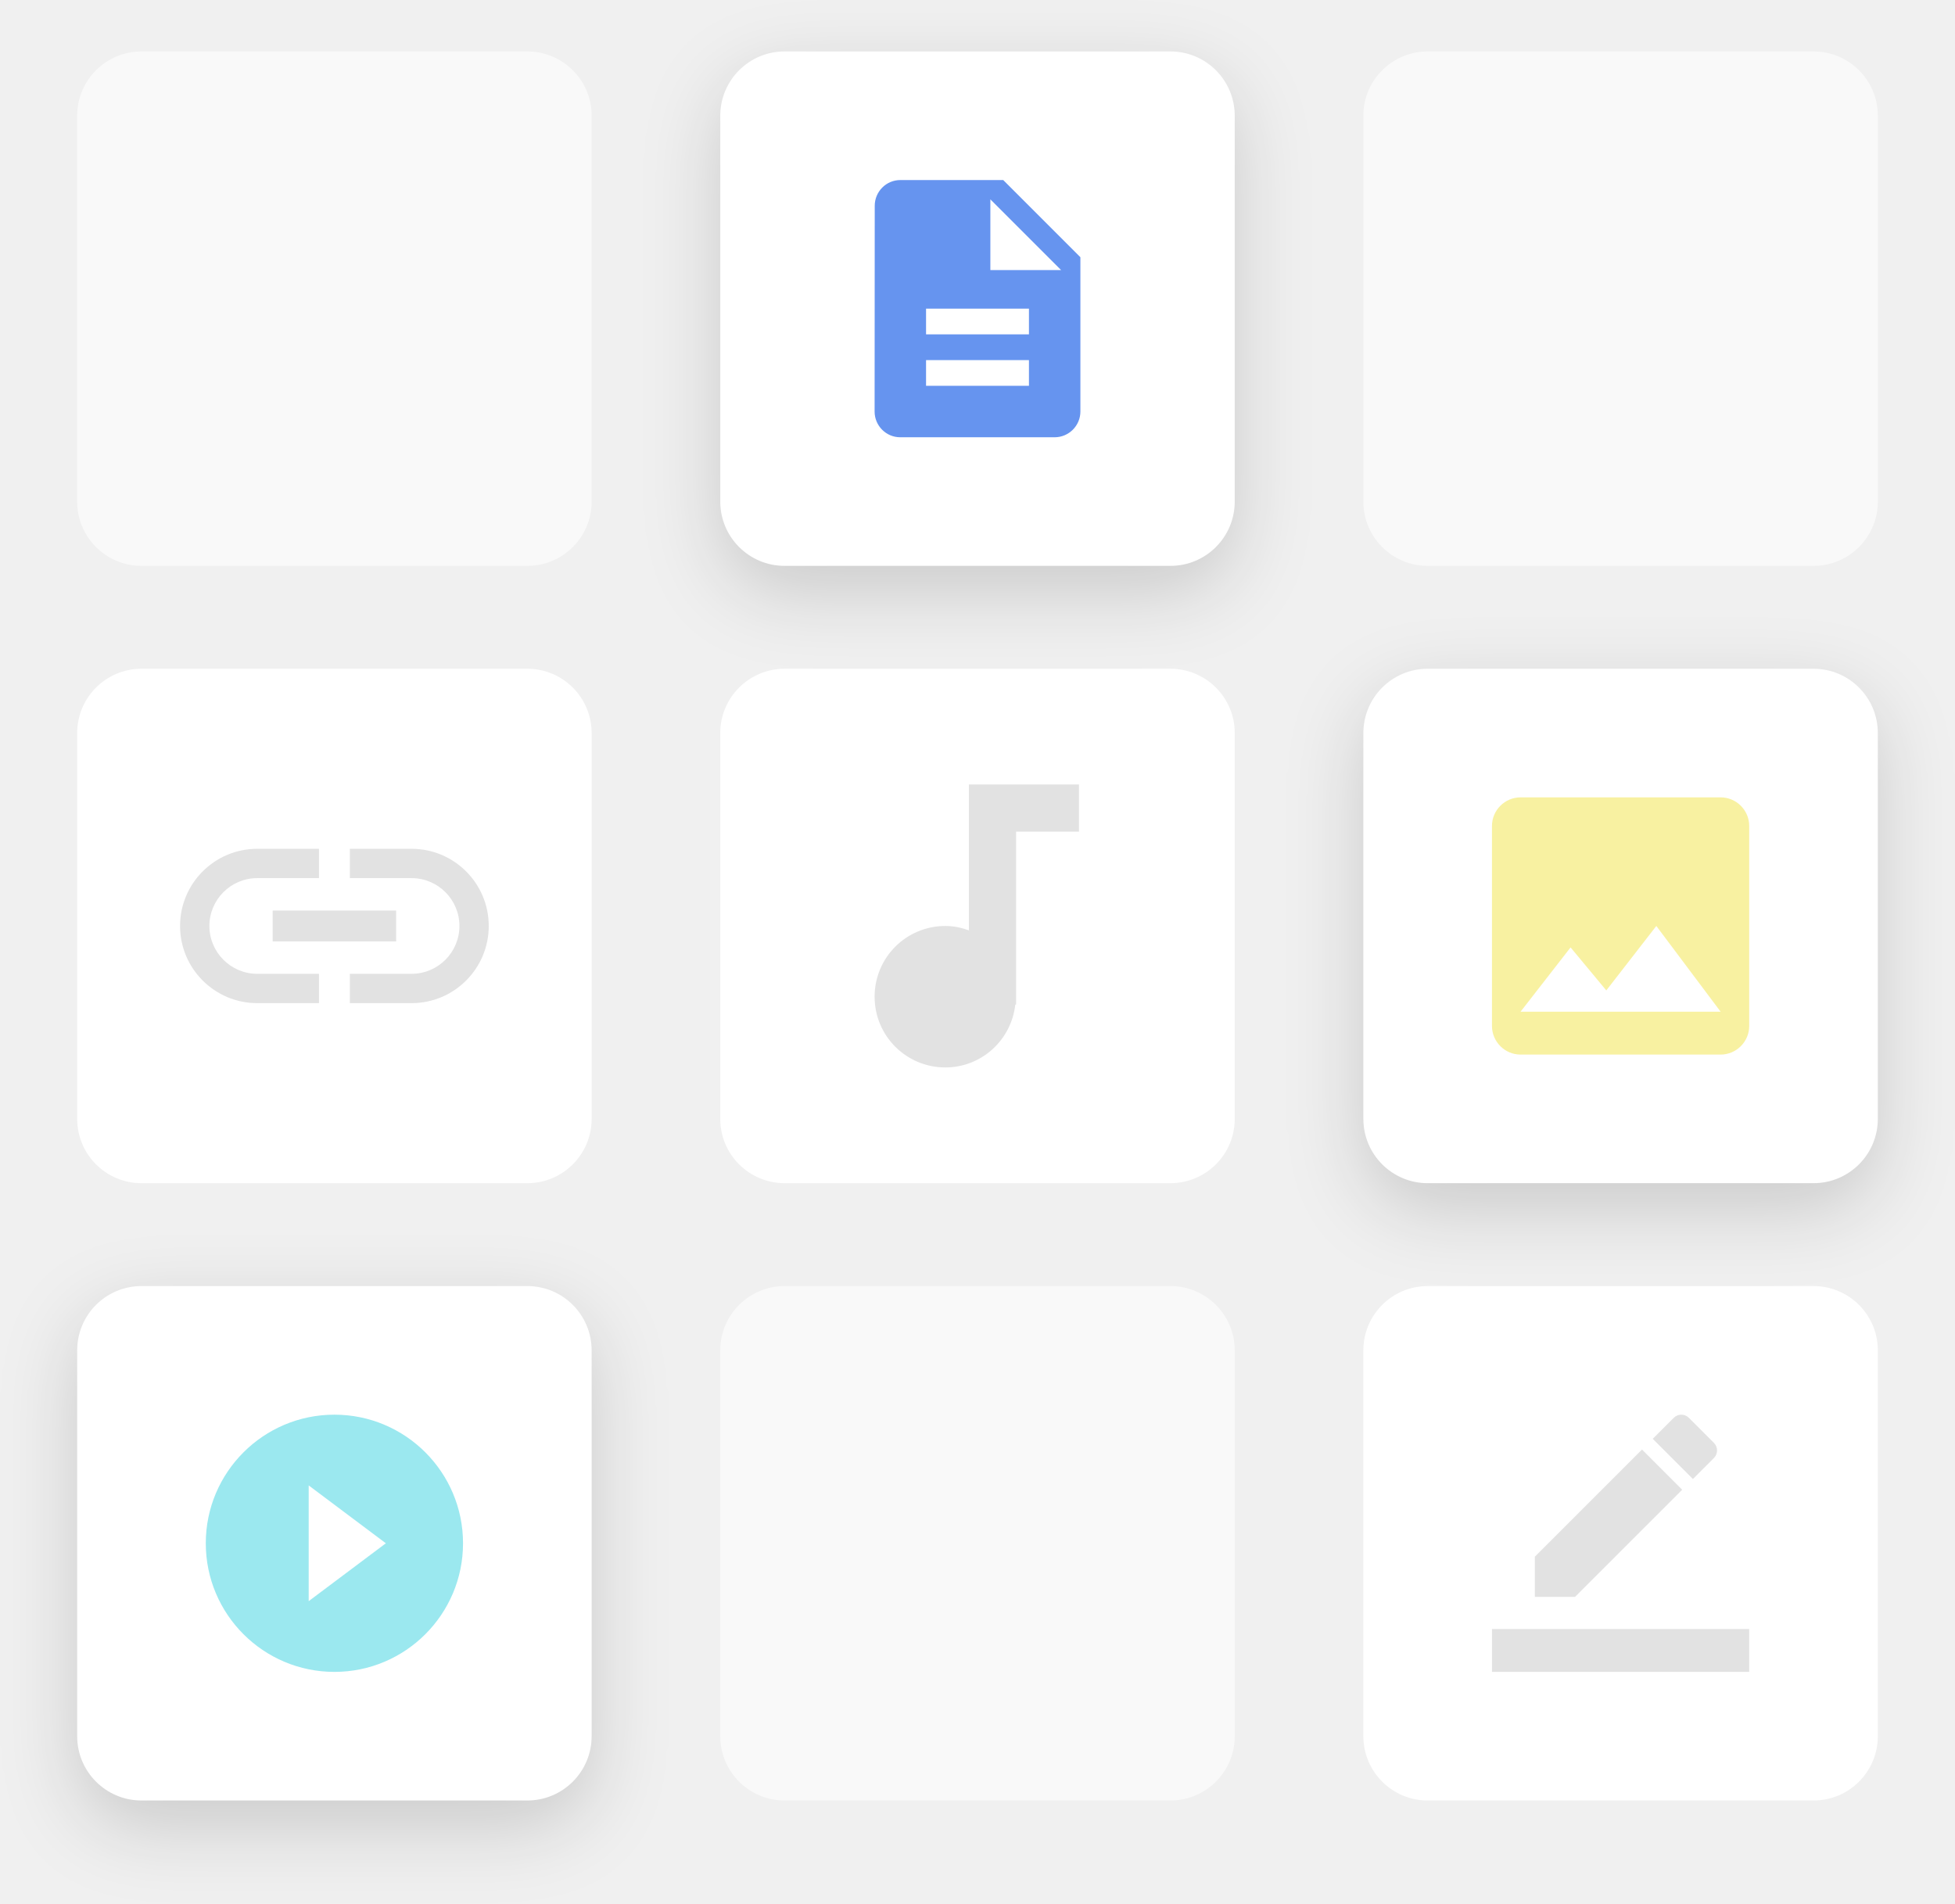
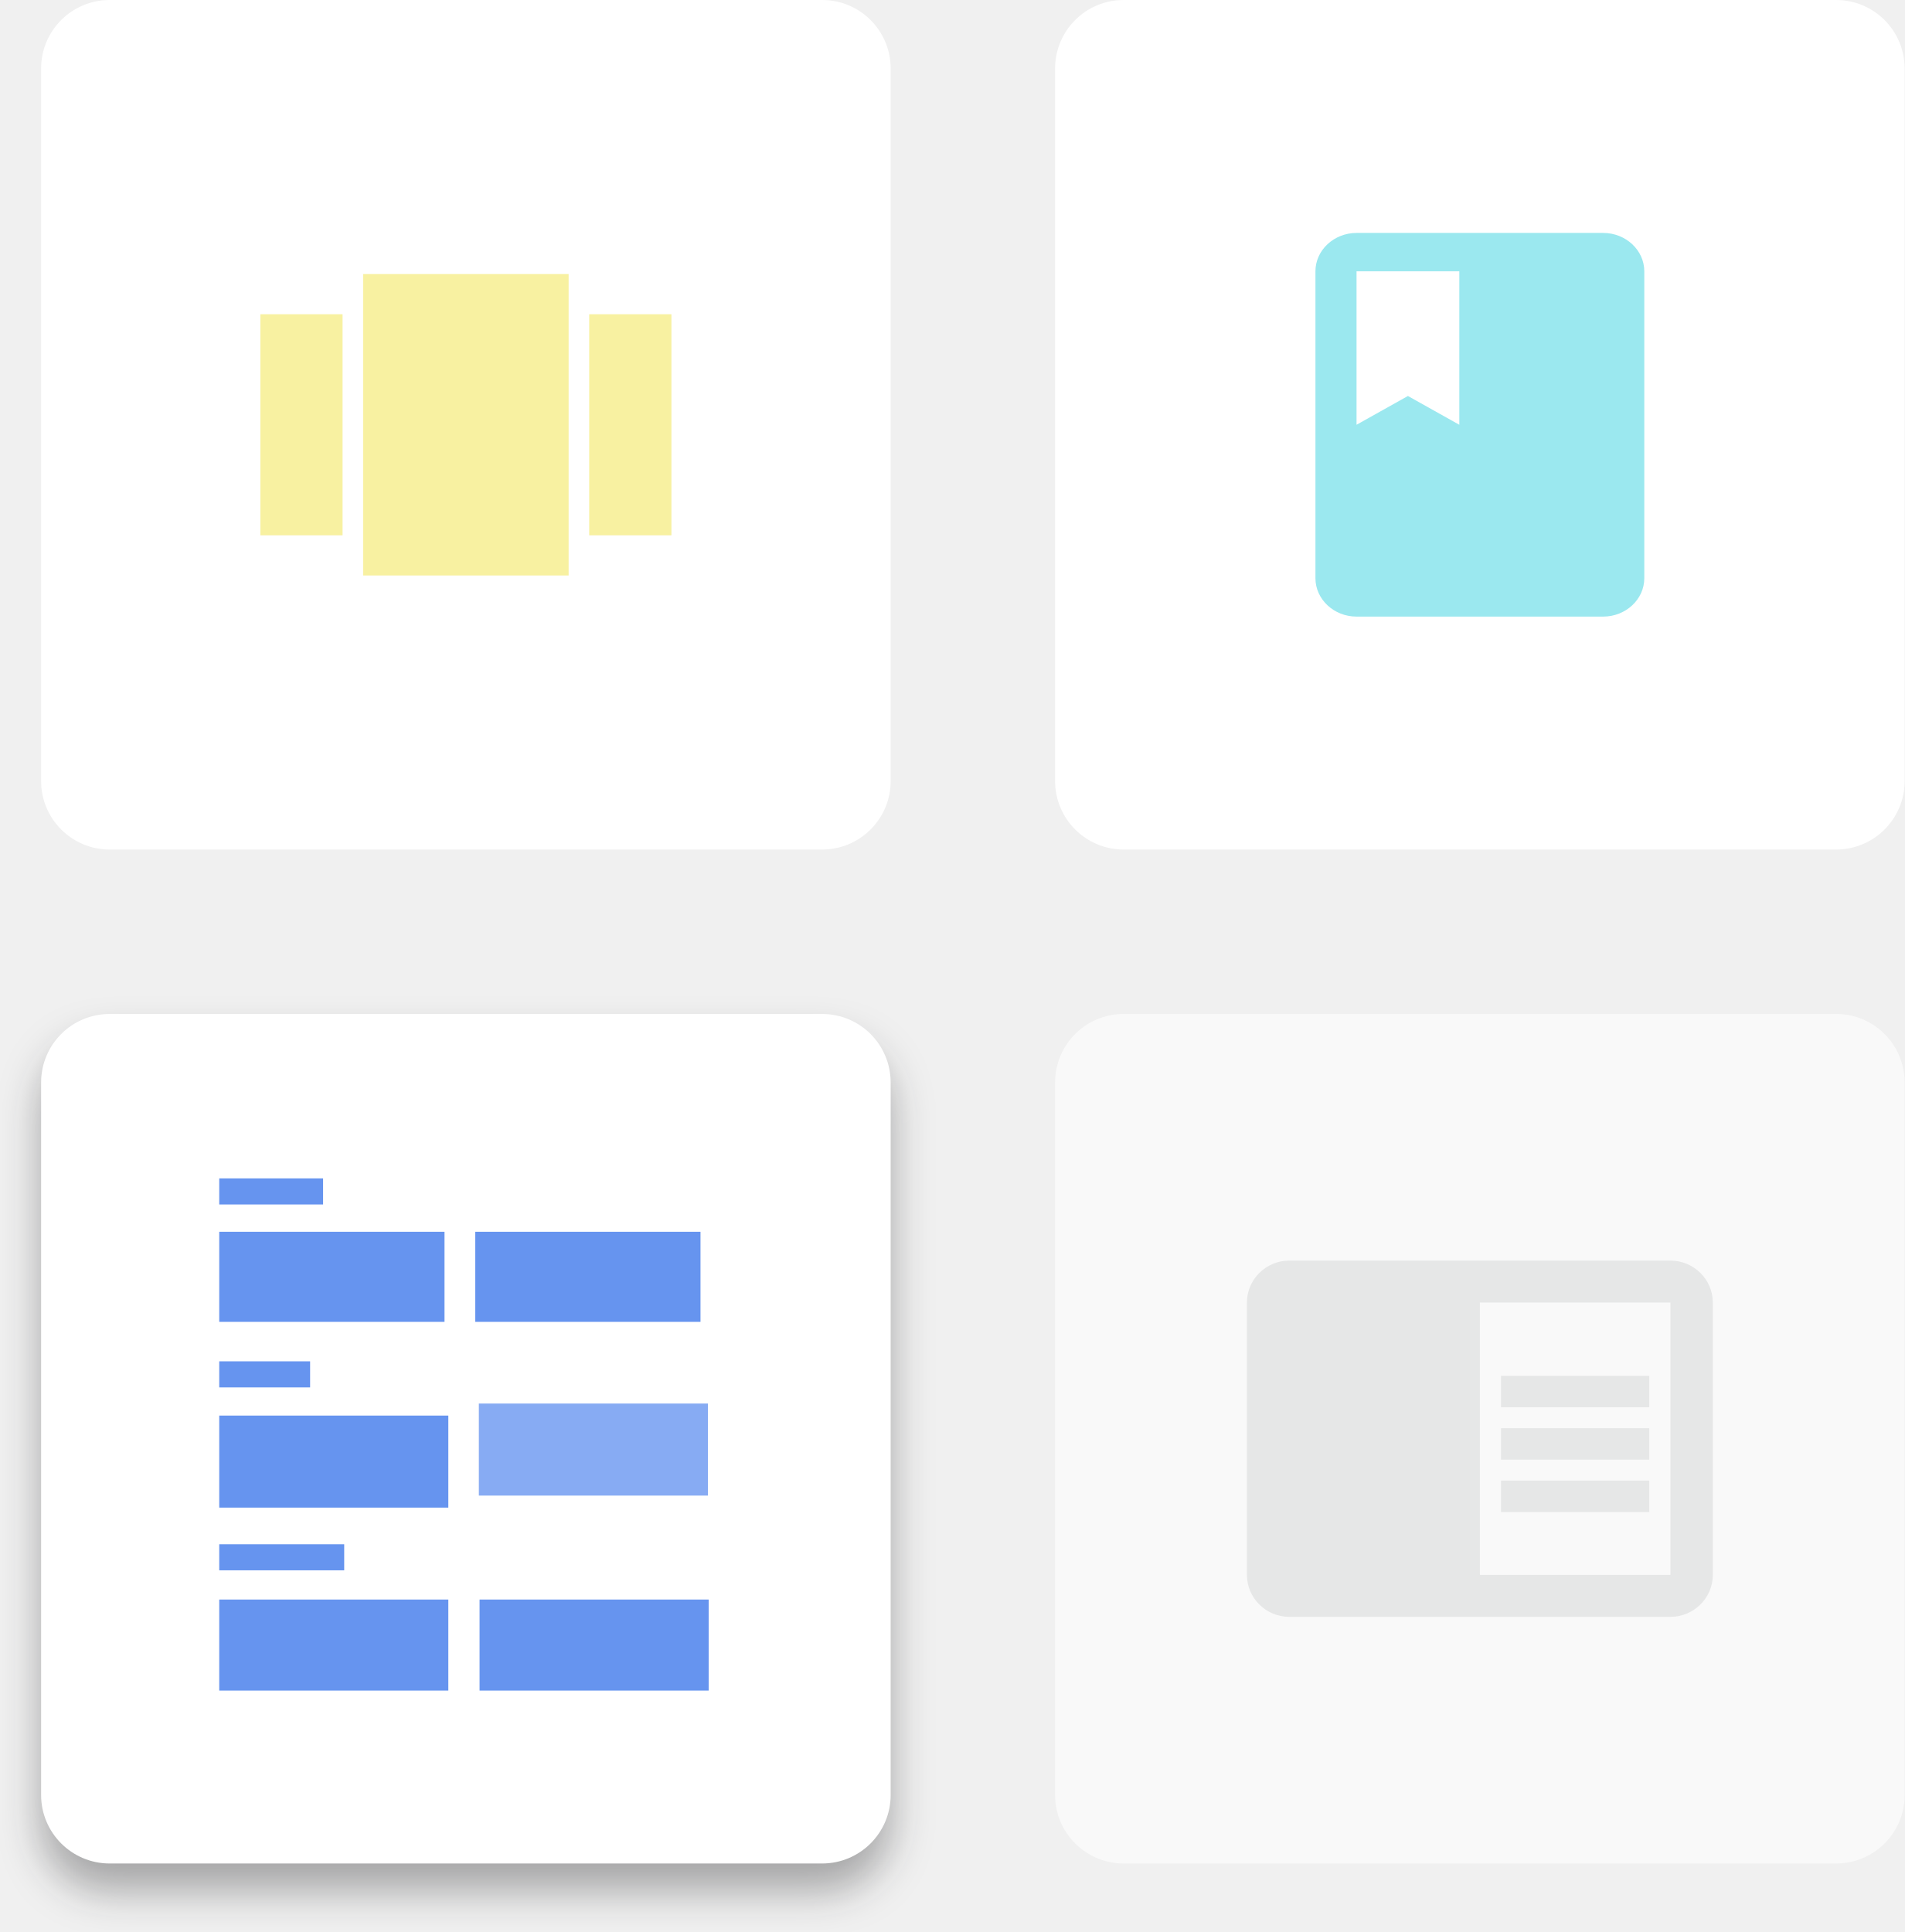
- <svg xmlns="http://www.w3.org/2000/svg" xmlns:xlink="http://www.w3.org/1999/xlink" width="152px" height="148px" viewBox="0 0 152 148" version="1.1">
+ <svg xmlns="http://www.w3.org/2000/svg" xmlns:xlink="http://www.w3.org/1999/xlink" width="139px" height="141px" viewBox="0 0 139 141" version="1.1">
  <defs>
-     <rect id="path-1" x="0" y="96" width="40" height="40" rx="5" />
-     <filter x="-25.0%" y="-20.0%" width="150.0%" height="150.0%" filterUnits="objectBoundingBox" id="filter-2">
+     <rect id="path-1" x="0" y="74" width="62" height="62" rx="5" />
+     <filter x="-8.9%" y="-5.6%" width="117.7%" height="117.7%" filterUnits="objectBoundingBox" id="filter-2">
      <feOffset dx="0" dy="2" in="SourceAlpha" result="shadowOffsetOuter1" />
-       <feGaussianBlur stdDeviation="3" in="shadowOffsetOuter1" result="shadowBlurOuter1" />
-       <feColorMatrix values="0 0 0 0 0   0 0 0 0 0   0 0 0 0 0  0 0 0 0.16 0" type="matrix" in="shadowBlurOuter1" />
-     </filter>
-     <rect id="path-3" x="100" y="48" width="40" height="40" rx="5" />
-     <filter x="-25.0%" y="-20.0%" width="150.0%" height="150.0%" filterUnits="objectBoundingBox" id="filter-4">
-       <feOffset dx="0" dy="2" in="SourceAlpha" result="shadowOffsetOuter1" />
-       <feGaussianBlur stdDeviation="3" in="shadowOffsetOuter1" result="shadowBlurOuter1" />
-       <feColorMatrix values="0 0 0 0 0   0 0 0 0 0   0 0 0 0 0  0 0 0 0.16 0" type="matrix" in="shadowBlurOuter1" />
-     </filter>
-     <rect id="path-5" x="50" y="0" width="40" height="40" rx="5" />
-     <filter x="-25.0%" y="-20.0%" width="150.0%" height="150.0%" filterUnits="objectBoundingBox" id="filter-6">
-       <feOffset dx="0" dy="2" in="SourceAlpha" result="shadowOffsetOuter1" />
-       <feGaussianBlur stdDeviation="3" in="shadowOffsetOuter1" result="shadowBlurOuter1" />
-       <feColorMatrix values="0 0 0 0 0   0 0 0 0 0   0 0 0 0 0  0 0 0 0.16 0" type="matrix" in="shadowBlurOuter1" />
+       <feGaussianBlur stdDeviation="1.5" in="shadowOffsetOuter1" result="shadowBlurOuter1" />
+       <feColorMatrix values="0 0 0 0 0.061   0 0 0 0 0.063   0 0 0 0 0.074  0 0 0 0.332 0" type="matrix" in="shadowBlurOuter1" />
    </filter>
  </defs>
-   <g id="产品模块" stroke="none" stroke-width="1" fill="none" fill-rule="evenodd">
-     <g transform="translate(-1026, -468)" id="knowledge-4">
-       <g transform="translate(1032, 472)">
-         <rect id="Rectangle-4-Copy-15" fill-opacity="0.6" fill="#FFFFFF" x="0" y="0" width="40" height="40" rx="5" />
-         <rect id="Rectangle-4-Copy-32" fill="#FFFFFF" x="0" y="48" width="40" height="40" rx="5" />
-         <path d="M10.28,68 C10.28,65.948 11.948,64.28 14,64.28 L18.8,64.28 L18.8,62 L14,62 C10.688,62 8,64.688 8,68 C8,71.312 10.688,74 14,74 L18.8,74 L18.8,71.72 L14,71.72 C11.948,71.72 10.28,70.052 10.28,68 L10.28,68 Z M15.2,69.2 L24.8,69.2 L24.8,66.8 L15.2,66.8 L15.2,69.2 Z M26,62 L21.2,62 L21.2,64.28 L26,64.28 C28.052,64.28 29.72,65.948 29.72,68 C29.72,70.052 28.052,71.72 26,71.72 L21.2,71.72 L21.2,74 L26,74 C29.312,74 32,71.312 32,68 C32,64.688 29.312,62 26,62 L26,62 Z" id="Fill-69" fill="#E2E2E2" />
-         <g id="Rectangle-4-Copy-35">
-           <use fill="black" fill-opacity="1" filter="url(#filter-2)" xlink:href="#path-1" />
-           <use fill="#FFFFFF" fill-rule="evenodd" xlink:href="#path-1" />
+   <g id="Page-1" stroke="none" stroke-width="1" fill="none" fill-rule="evenodd">
+     <g id="wiki-4文档模板" transform="translate(3, 0)">
+       <g id="Rectangle">
+         <use fill="black" fill-opacity="1" filter="url(#filter-2)" xlink:href="#path-1" />
+         <use fill="#FFFFFF" fill-rule="evenodd" xlink:href="#path-1" />
+       </g>
+       <rect id="Rectangle-4-Copy-15" fill="#FFFFFF" fill-rule="nonzero" x="0" y="0" width="62" height="62" rx="5" />
+       <g id="Rectangle-4-Copy-18" transform="translate(0, 74)">
+         <g id="path-1-link">
+           <g id="path-1">
+             <g id="path-1-link" />
+           </g>
        </g>
-         <rect id="Rectangle-4-Copy-31" fill-opacity="0.6" fill="#FFFFFF" x="100" y="0" width="40" height="40" rx="5" />
-         <g id="Rectangle-4-Copy-33">
-           <use fill="black" fill-opacity="1" filter="url(#filter-4)" xlink:href="#path-3" />
-           <use fill="#FFFFFF" fill-rule="evenodd" xlink:href="#path-3" />
-         </g>
-         <rect id="Rectangle-4-Copy-36" fill="#FFFFFF" x="100" y="96" width="40" height="40" rx="5" />
-         <g id="Rectangle-4-Copy-17">
-           <use fill="black" fill-opacity="1" filter="url(#filter-6)" xlink:href="#path-5" />
-           <use fill="#FFFFFF" fill-rule="evenodd" xlink:href="#path-5" />
-         </g>
-         <path d="M124.79,111.835 L121.665,108.71 L113.333,117.043 L113.333,120.167 L116.458,120.167 L124.79,111.835 L124.79,111.835 Z M127.257,109.368 C127.582,109.043 127.582,108.518 127.257,108.194 L125.307,106.244 C124.982,105.919 124.457,105.919 124.132,106.244 L122.499,107.877 L125.623,111.002 L127.257,109.368 L127.257,109.368 Z M110,122.667 L129.998,122.667 L129.998,126 L110,126 L110,122.667 Z" id="Shape" fill="#E2E2E2" />
-         <path d="M72,10 L64,10 C62.9,10 62.01,10.9 62.01,12 L62,28 C62,29.1 62.89,30 63.99,30 L76,30 C77.1,30 78,29.1 78,28 L78,16 L72,10 L72,10 Z M66,24 L74,24 L74,26 L66,26 L66,24 Z M66,20 L74,20 L74,22 L66,22 L66,20 Z M71,17 L71,11.5 L76.5,17 L71,17 L71,17 Z" id="Fill-159" fill="#6694EF" />
-         <path d="M20,106 C14.48,106 10,110.48 10,116 C10,121.52 14.48,126 20,126 C25.52,126 30,121.52 30,116 C30,110.48 25.52,106 20,106 L20,106 Z M18,120.5 L18,111.5 L24,116 L18,120.5 L18,120.5 Z" id="Fill-113" fill="#9BE8EF" />
-         <rect id="Rectangle-4-Copy-34" fill="#FFFFFF" x="50" y="48" width="40" height="40" rx="5" />
-         <path d="M69.333,57 L69.333,68.342 C68.759,68.134 68.148,68 67.5,68 C64.457,68 62,70.457 62,73.5 C62,76.543 64.457,79 67.5,79 C70.323,79 72.633,76.861 72.939,74.111 L73,74.111 L73,60.667 L77.889,60.667 L77.889,57 L69.333,57" id="Fill-315" fill="#E2E2E2" />
-         <rect id="Rectangle-4-Copy-37" fill-opacity="0.6" fill="#FFFFFF" x="50" y="96" width="40" height="40" rx="5" />
-         <path d="M130,75.778 L130,60.222 C130,59 129,58 127.778,58 L112.222,58 C111,58 110,59 110,60.222 L110,75.778 C110,77 111,78 112.222,78 L127.778,78 C129,78 130,77 130,75.778 L130,75.778 Z M116.111,69.667 L118.889,73.011 L122.778,68 L127.778,74.667 L112.222,74.667 L116.111,69.667 L116.111,69.667 Z" id="Fill-420" fill="#F8F1A1" />
+       </g>
+       <rect id="Rectangle-4-Copy-17" fill="#FFFFFF" fill-rule="nonzero" x="74" y="0" width="62" height="62" rx="5" />
+       <rect id="Rectangle-4-Copy-19" fill-opacity="0.6" fill="#FFFFFF" fill-rule="nonzero" x="74" y="74" width="62" height="62" rx="5" />
+       <path d="M106.545,104.235 L117.364,104.235 L117.364,106.529 L106.545,106.529 L106.545,104.235 Z M106.545,100.412 L117.364,100.412 L117.364,102.706 L106.545,102.706 L106.545,100.412 Z M106.545,108.059 L117.364,108.059 L117.364,110.353 L106.545,110.353 L106.545,108.059 Z M118.909,92 L91.091,92 C89.391,92 88,93.376 88,95.059 L88,114.941 C88,116.624 89.391,118 91.091,118 L118.909,118 C120.609,118 122,116.624 122,114.941 L122,95.059 C122,93.376 120.609,92 118.909,92 Z M118.909,114.941 L105,114.941 L105,95.059 L118.909,95.059 L118.909,114.941 Z" id="Shape" fill="#E6E7E7" fill-rule="nonzero" />
+       <path d="M23.5,42 L38.499,42 L38.499,20 L23.5,20 L23.5,42 Z M16,39.067 L22,39.067 L22,22.933 L16,22.933 L16,39.067 Z M40,39.067 L46,39.067 L46,22.933 L40,22.933 L40,39.067 Z" id="Fill-38" fill="#F8F1A1" fill-rule="nonzero" />
+       <path d="M96,17 C94.35,17 93,18.26 93,19.8 L93,42.2 C93,43.74 94.35,45 96,45 L114,45 C115.65,45 117,43.74 117,42.2 L117,19.8 C117,18.26 115.65,17 114,17 L96,17 Z M103.5,19.8 L103.5,31 L99.75,28.9 L96,31 L96,19.8 L103.5,19.8 Z" id="Fill-168" fill="#9BE8EF" fill-rule="nonzero" />
+       <g id="Group" transform="translate(13, 86)" fill="#6694EF" fill-rule="nonzero">
+         <path d="M0,10.471 L16.44,10.471 L16.44,3.896 L0,3.896 L0,10.471 Z M0,1.904 L7.579,1.904 L7.579,0 L0,0 L0,1.904 Z M18.682,10.471 L35.122,10.471 L35.122,3.896 L18.682,3.896 L18.682,10.471 Z" id="Fill-33" />
+         <path d="M0,24.028 L16.719,24.028 L16.719,17.311 L0,17.311 L0,24.028 Z M0,15.255 L6.632,15.255 L6.632,13.351 L0,13.351 L0,15.255 Z" id="Fill-33-Copy" />
+         <path d="M0,37.38 L16.719,37.38 L16.719,30.737 L0,30.737 L0,37.38 Z M0,28.606 L9.12,28.606 L9.12,26.703 L0,26.703 L0,28.606 Z M18.999,37.38 L35.718,37.38 L35.718,30.737 L18.999,30.737 L18.999,37.38 Z" id="Fill-33-Copy-2" />
+         <polygon id="Fill-33-path-Copy-3" fill-opacity="0.78" points="18.947 23.15 35.666 23.15 35.666 16.432 18.947 16.432" />
      </g>
    </g>
  </g>
</svg>
